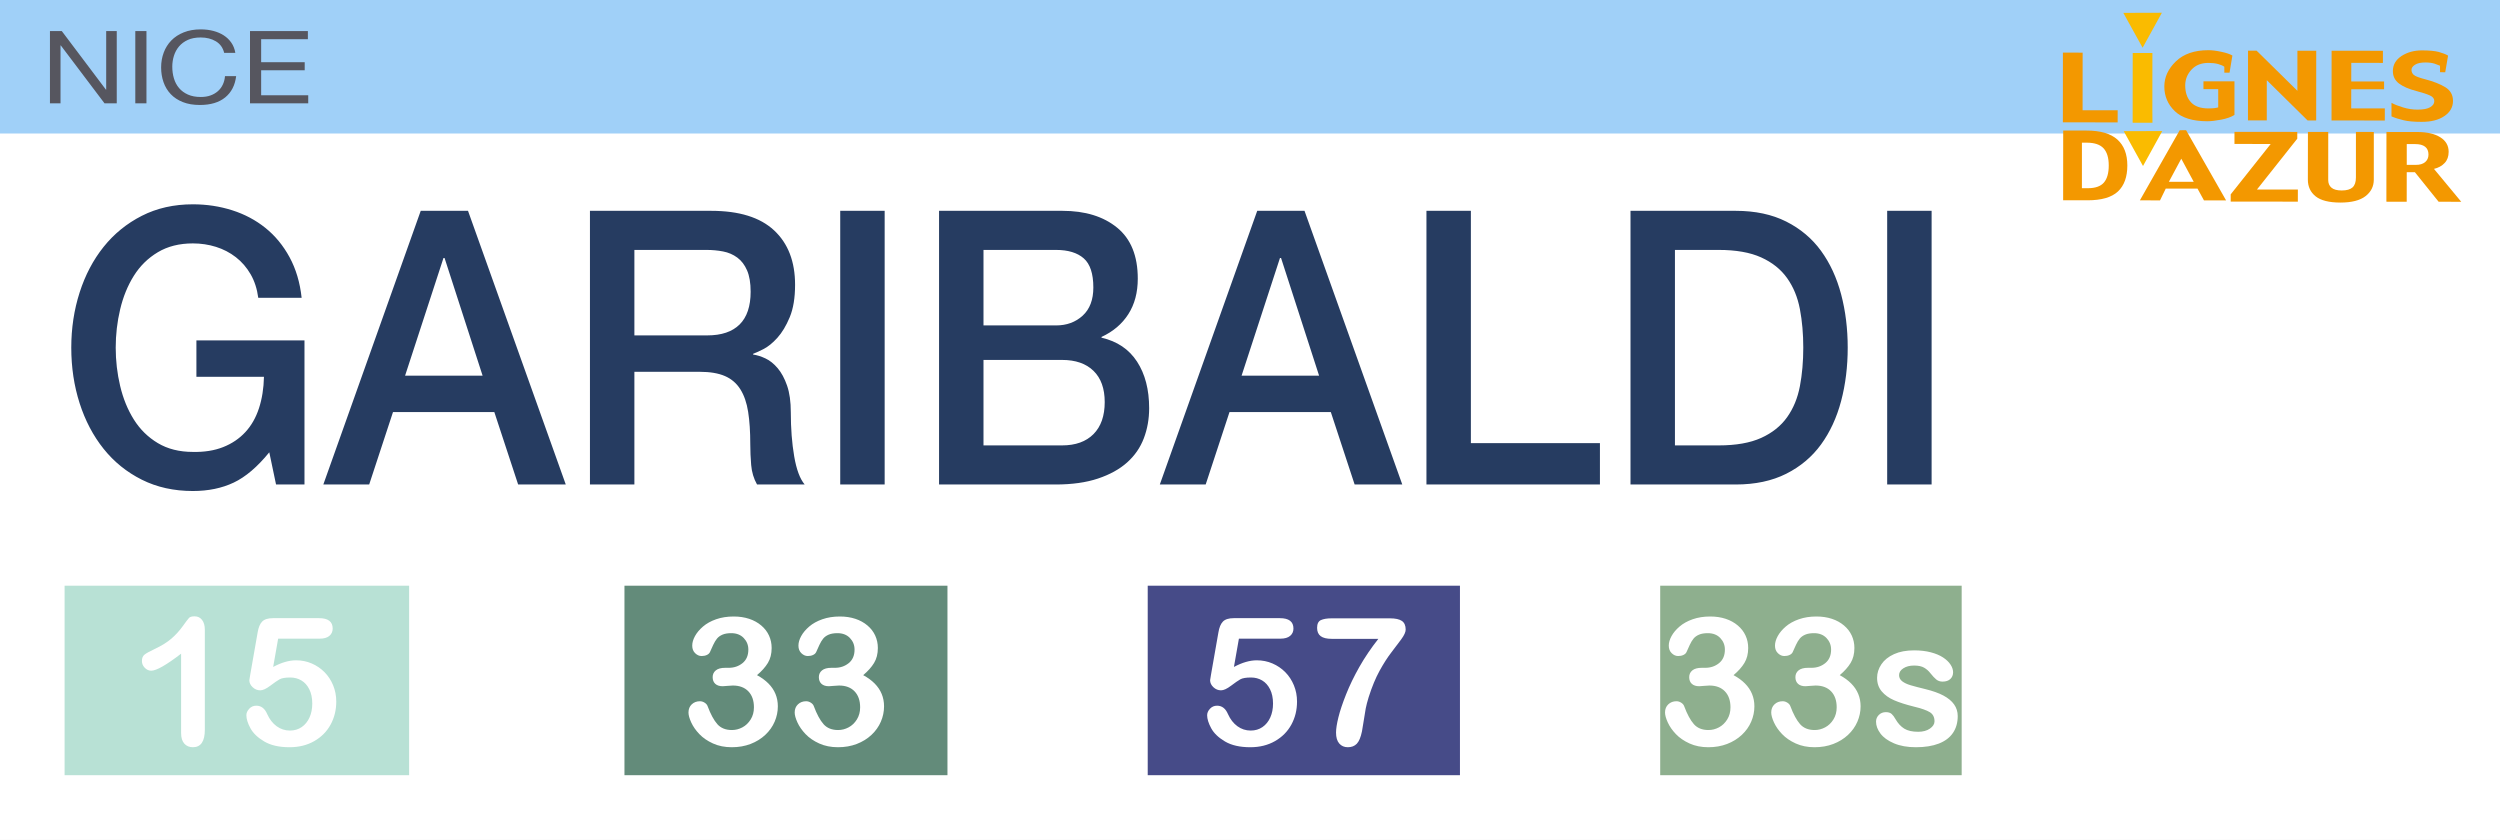
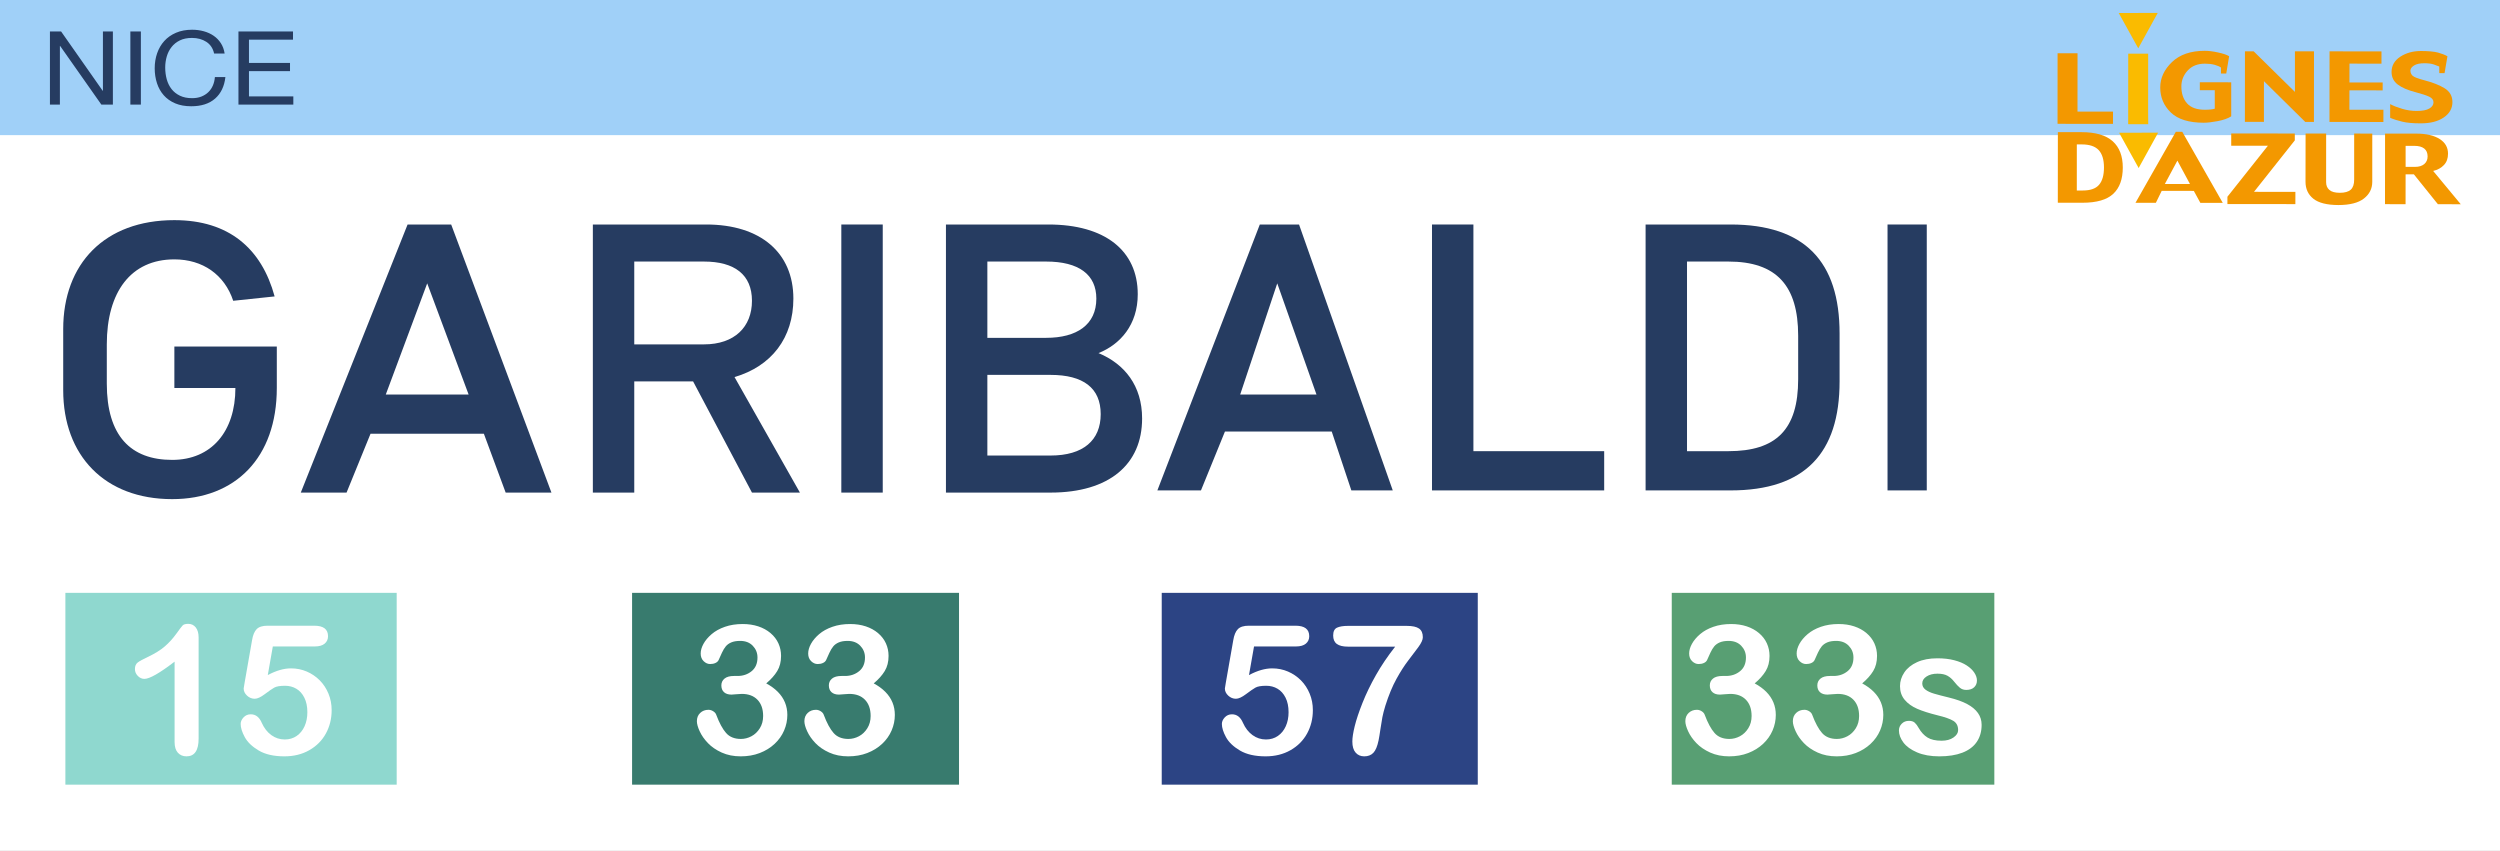
- <svg xmlns="http://www.w3.org/2000/svg" width="1161" height="390" viewBox="0 0 1161 390">
+ <svg xmlns="http://www.w3.org/2000/svg" width="1147" height="390" viewBox="0 0 1147 390">
  <g id="Sign_face" data-name="Sign face">
-     <rect id="White_sign_face" data-name="White sign face" x="0" y="0" width="1161" height="390" fill="#ffffff" />
-     <rect id="Sky_blue_header_strip" data-name="Sky blue header strip" x="0" y="0" width="1161" height="62" fill="#a0d0f8" />
+     <rect id="White_sign_face" data-name="White sign face" x="0" y="0" width="1147" height="390" fill="#ffffff" />
+     <rect id="Sky_blue_header_strip" data-name="Sky blue header strip" x="0" y="0" width="1147" height="62" fill="#a0d0f8" />
  </g>
-   <g id="City_and_stop_name" data-name="City and stop name">
-     <g id="City_label" data-name="City label">
-       <path d="M23.198 14.442 L23.198 48 L28.105 48 L28.105 21.069 L28.214 21.069 L48.55 48 L54.22 48 L54.22 14.442 L49.313 14.442 L49.313 41.655 L49.204 41.655 L28.705 14.442 Z M62.834 14.442 L62.834 48 L68.013 48 L68.013 14.442 Z M104.106 24.547 L109.285 24.547 C108.994 22.761 108.376 21.186 107.431 19.823 C106.486 18.46 105.305 17.325 103.888 16.416 C102.47 15.507 100.853 14.818 99.035 14.348 C97.218 13.878 95.292 13.643 93.256 13.643 C90.276 13.643 87.632 14.105 85.324 15.029 C83.016 15.954 81.089 17.215 79.544 18.813 C78 20.411 76.828 22.283 76.028 24.43 C75.228 26.576 74.828 28.871 74.828 31.315 C74.828 33.759 75.201 36.046 75.946 38.177 C76.691 40.308 77.809 42.156 79.299 43.723 C80.789 45.29 82.661 46.52 84.915 47.413 C87.168 48.306 89.803 48.752 92.82 48.752 C97.8 48.752 101.725 47.577 104.596 45.227 C107.468 42.877 109.158 39.587 109.667 35.357 L104.487 35.357 C104.378 36.736 104.051 38.02 103.506 39.211 C102.961 40.402 102.207 41.428 101.243 42.29 C100.28 43.151 99.135 43.825 97.809 44.31 C96.482 44.796 94.965 45.039 93.256 45.039 C90.93 45.039 88.931 44.663 87.259 43.911 C85.587 43.159 84.215 42.148 83.143 40.88 C82.071 39.611 81.28 38.122 80.771 36.415 C80.262 34.707 80.008 32.897 80.008 30.986 C80.008 29.231 80.262 27.539 80.771 25.91 C81.28 24.281 82.071 22.832 83.143 21.562 C84.215 20.293 85.578 19.283 87.232 18.531 C88.886 17.779 90.876 17.403 93.202 17.403 C95.928 17.403 98.281 17.998 100.262 19.189 C102.243 20.38 103.524 22.166 104.106 24.547 Z M116.1 14.442 L116.1 48 L143.142 48 L143.142 44.24 L121.28 44.24 L121.28 32.631 L141.506 32.631 L141.506 28.871 L121.28 28.871 L121.28 18.202 L142.978 18.202 L142.978 14.442 Z" fill="#56565f" />
-     </g>
-     <g id="Stop_name" data-name="Stop name">
-       <path d="M141.401 225 L128.194 225 L125.057 210.048 C119.554 216.812 114.051 221.499 108.547 224.11 C103.044 226.721 96.716 228.026 89.562 228.026 C80.757 228.026 72.859 226.276 65.87 222.775 C58.881 219.274 52.966 214.498 48.123 208.446 C43.28 202.394 39.565 195.333 36.979 187.264 C34.392 179.195 33.099 170.591 33.099 161.454 C33.099 152.435 34.392 143.891 36.979 135.822 C39.565 127.753 43.28 120.692 48.123 114.64 C52.966 108.588 58.881 103.782 65.87 100.222 C72.859 96.662 80.757 94.882 89.562 94.882 C95.945 94.882 102.026 95.802 107.805 97.641 C113.583 99.48 118.728 102.21 123.241 105.829 C127.754 109.448 131.496 113.987 134.467 119.446 C137.439 124.905 139.31 131.194 140.081 138.314 L119.939 138.314 C119.389 134.161 118.206 130.512 116.39 127.367 C114.573 124.222 112.29 121.582 109.538 119.446 C106.786 117.31 103.705 115.708 100.293 114.64 C96.881 113.572 93.304 113.038 89.562 113.038 C83.288 113.038 77.867 114.403 73.3 117.132 C68.732 119.861 65.017 123.51 62.156 128.079 C59.294 132.648 57.175 137.839 55.8 143.654 C54.424 149.469 53.736 155.402 53.736 161.454 C53.736 167.506 54.424 173.439 55.8 179.254 C57.175 185.069 59.294 190.26 62.156 194.829 C65.017 199.398 68.732 203.047 73.3 205.776 C77.867 208.505 83.288 209.87 89.562 209.87 C94.845 209.989 99.522 209.247 103.595 207.645 C107.667 206.043 111.106 203.729 113.913 200.703 C116.72 197.677 118.838 193.969 120.269 189.578 C121.7 185.187 122.471 180.322 122.581 174.982 L91.213 174.982 L91.213 158.072 L141.401 158.072 Z M195.387 97.908 L217.345 97.908 L262.746 225 L240.624 225 L229.562 191.358 L182.51 191.358 L171.449 225 L150.151 225 Z M188.123 174.448 L224.114 174.448 L206.449 119.802 L205.954 119.802 Z M273.973 97.908 L330.27 97.908 C343.258 97.908 352.998 100.934 359.492 106.986 C365.986 113.038 369.233 121.463 369.233 132.262 C369.233 138.314 368.407 143.328 366.756 147.303 C365.105 151.278 363.179 154.482 360.978 156.915 C358.776 159.348 356.603 161.098 354.457 162.166 C352.31 163.234 350.742 163.946 349.751 164.302 L349.751 164.658 C351.512 164.895 353.411 165.489 355.447 166.438 C357.483 167.387 359.382 168.9 361.143 170.977 C362.904 173.054 364.362 175.753 365.518 179.076 C366.674 182.399 367.251 186.552 367.251 191.536 C367.251 199.012 367.774 205.806 368.82 211.917 C369.865 218.028 371.489 222.389 373.69 225 L351.567 225 C350.026 222.271 349.118 219.245 348.843 215.922 C348.568 212.599 348.431 209.395 348.431 206.31 C348.431 200.495 348.1 195.482 347.44 191.269 C346.78 187.056 345.569 183.556 343.808 180.767 C342.047 177.978 339.653 175.931 336.626 174.626 C333.6 173.321 329.72 172.668 324.987 172.668 L294.61 172.668 L294.61 225 L273.973 225 Z M294.61 155.758 L328.454 155.758 C335.058 155.758 340.066 154.067 343.478 150.685 C346.89 147.303 348.596 142.23 348.596 135.466 C348.596 131.431 348.045 128.138 346.945 125.587 C345.844 123.036 344.331 121.048 342.405 119.624 C340.478 118.2 338.277 117.251 335.801 116.776 C333.324 116.301 330.765 116.064 328.124 116.064 L294.61 116.064 Z M390.2 97.908 L410.836 97.908 L410.836 225 L390.2 225 Z M456.733 151.13 L490.412 151.13 C495.365 151.13 499.492 149.617 502.794 146.591 C506.096 143.565 507.747 139.204 507.747 133.508 C507.747 127.1 506.261 122.591 503.29 119.98 C500.318 117.369 496.025 116.064 490.412 116.064 L456.733 116.064 Z M436.096 97.908 L493.384 97.908 C503.95 97.908 512.425 100.519 518.809 105.74 C525.192 110.961 528.384 118.853 528.384 129.414 C528.384 135.822 526.926 141.31 524.009 145.879 C521.092 150.448 516.937 153.978 511.544 156.47 L511.544 156.826 C518.809 158.487 524.312 162.196 528.054 167.951 C531.796 173.706 533.667 180.915 533.667 189.578 C533.667 194.562 532.842 199.22 531.191 203.551 C529.54 207.882 526.953 211.62 523.431 214.765 C519.909 217.91 515.397 220.402 509.893 222.241 C504.39 224.08 497.842 225 490.247 225 L436.096 225 Z M456.733 206.844 L493.219 206.844 C499.492 206.844 504.363 205.094 507.83 201.593 C511.297 198.092 513.03 193.138 513.03 186.73 C513.03 180.441 511.297 175.605 507.83 172.223 C504.363 168.841 499.492 167.15 493.219 167.15 L456.733 167.15 Z M583.856 97.908 L605.814 97.908 L651.215 225 L629.092 225 L618.031 191.358 L570.979 191.358 L559.917 225 L538.62 225 Z M576.592 174.448 L612.583 174.448 L594.917 119.802 L594.422 119.802 Z M662.441 97.908 L683.078 97.908 L683.078 205.776 L743.008 205.776 L743.008 225 L662.441 225 Z M757.206 97.908 L806.074 97.908 C815.099 97.908 822.914 99.569 829.517 102.892 C836.121 106.215 841.514 110.754 845.697 116.509 C849.879 122.264 852.988 128.999 855.025 136.712 C857.061 144.425 858.079 152.673 858.079 161.454 C858.079 170.235 857.061 178.483 855.025 186.196 C852.988 193.909 849.879 200.644 845.697 206.399 C841.514 212.154 836.121 216.693 829.517 220.016 C822.914 223.339 815.099 225 806.074 225 L757.206 225 Z M777.843 206.844 L798.149 206.844 C806.184 206.844 812.76 205.687 817.878 203.373 C822.996 201.059 827.013 197.855 829.93 193.761 C832.847 189.667 834.828 184.861 835.874 179.343 C836.919 173.825 837.442 167.862 837.442 161.454 C837.442 155.046 836.919 149.083 835.874 143.565 C834.828 138.047 832.847 133.241 829.93 129.147 C827.013 125.053 822.996 121.849 817.878 119.535 C812.76 117.221 806.184 116.064 798.149 116.064 L777.843 116.064 Z M876.404 97.908 L897.041 97.908 L897.041 225 L876.404 225 Z" fill="#263c61" />
+   <g id="City_label" data-name="City label">
+     <g id="City_label-2" data-name="City label">
+       <path d="M22.909 14.442 L22.909 48 L27.477 48 L27.477 21.069 L27.578 21.069 L46.512 48 L51.791 48 L51.791 14.442 L47.223 14.442 L47.223 41.655 L47.121 41.655 L28.035 14.442 Z M59.811 14.442 L59.811 48 L64.633 48 L64.633 14.442 Z M98.236 24.547 L103.059 24.547 C102.788 22.761 102.213 21.186 101.333 19.823 C100.453 18.46 99.353 17.325 98.033 16.416 C96.714 15.507 95.208 14.818 93.516 14.348 C91.824 13.878 90.03 13.643 88.135 13.643 C85.36 13.643 82.898 14.105 80.75 15.029 C78.601 15.954 76.807 17.215 75.369 18.813 C73.931 20.411 72.839 22.283 72.095 24.43 C71.35 26.576 70.978 28.871 70.978 31.315 C70.978 33.759 71.325 36.046 72.019 38.177 C72.713 40.308 73.753 42.156 75.141 43.723 C76.528 45.29 78.271 46.52 80.369 47.413 C82.467 48.306 84.92 48.752 87.729 48.752 C92.365 48.752 96.02 47.577 98.693 45.227 C101.367 42.877 102.94 39.587 103.414 35.357 L98.592 35.357 C98.49 36.736 98.186 38.02 97.678 39.211 C97.17 40.402 96.468 41.428 95.571 42.29 C94.675 43.151 93.609 43.825 92.374 44.31 C91.138 44.796 89.726 45.039 88.135 45.039 C85.969 45.039 84.108 44.663 82.552 43.911 C80.995 43.159 79.717 42.148 78.719 40.88 C77.721 39.611 76.985 38.122 76.511 36.415 C76.037 34.707 75.8 32.897 75.8 30.986 C75.8 29.231 76.037 27.539 76.511 25.91 C76.985 24.281 77.721 22.832 78.719 21.562 C79.717 20.293 80.986 19.283 82.526 18.531 C84.066 17.779 85.919 17.403 88.084 17.403 C90.622 17.403 92.814 17.998 94.658 19.189 C96.502 20.38 97.695 22.166 98.236 24.547 Z M109.404 14.442 L109.404 48 L134.581 48 L134.581 44.24 L114.226 44.24 L114.226 32.631 L133.058 32.631 L133.058 28.871 L114.226 28.871 L114.226 18.202 L134.428 18.202 L134.428 14.442 Z" fill="#263c61" />
    </g>
  </g>
+   <g id="Photo-traced_stop_name" data-name="Photo-traced stop name">
+     <path id="GARIBALDI___1_G" data-name="GARIBALDI · 1 G" d="M80 101 C105 101 120 114 126 136 L107 138 C103 126 93 119 80 119 C60 119 49 134 49 158 L49 176 C49 200 60 211 79 211 C97 211 108 198 108 178 L80 178 L80 159 L127 159 L127 178 C127 210 108 229 79 229 C48 229 29 209 29 179 L29 151 C29 121 48 101 80 101 Z" fill="#263c61" />
+     <path id="GARIBALDI___2_A" data-name="GARIBALDI · 2 A" d="M187 103 L207 103 L253 226 L232 226 L222 199 L170 199 L159 226 L138 226 Z M196 130 L177 181 L215 181 Z" fill="#263c61" />
+     <path id="GARIBALDI___3_R" data-name="GARIBALDI · 3 R" d="M272 103 L324 103 C349 103 364 116 364 137 C364 155 354 168 337 173 L367 226 L345 226 L318 175 L291 175 L291 226 L272 226 Z M291 120 L291 158 L323 158 C337 158 345 150 345 138 C345 126 337 120 323 120 Z" fill="#263c61" />
+     <rect id="GARIBALDI___4_I" data-name="GARIBALDI · 4 I" x="386" y="103" width="19" height="123" fill="#263c61" />
+     <path id="GARIBALDI___5_B" data-name="GARIBALDI · 5 B" d="M434 103 L481 103 C507 103 522 115 522 135 C522 149 514 158 504 162 C516 167 524 177 524 192 C524 213 509 226 482 226 L434 226 Z M453 120 L453 155 L480 155 C494 155 503 149 503 137 C503 126 495 120 480 120 Z M453 172 L453 209 L482 209 C497 209 505 202 505 190 C505 178 497 172 482 172 Z" fill="#263c61" />
+     <path id="GARIBALDI___6_A" data-name="GARIBALDI · 6 A" d="M578 103 L596 103 L639 225 L620 225 L611 198 L562 198 L551 225 L531 225 Z M586 130 L569 181 L604 181 Z" fill="#263c61" />
+     <polygon id="GARIBALDI___7_L" data-name="GARIBALDI · 7 L" points="657,103 676,103 676,207 736,207 736,225 657,225" fill="#263c61" />
+     <path id="GARIBALDI___8_D" data-name="GARIBALDI · 8 D" d="M755 103 L794 103 C828 103 844 120 844 153 L844 175 C844 208 828 225 794 225 L755 225 Z M774 120 L774 207 L793 207 C815 207 825 197 825 174 L825 154 C825 131 815 120 793 120 Z" fill="#263c61" />
+     <rect id="GARIBALDI___9_I" data-name="GARIBALDI · 9 I" x="866" y="103" width="18" height="122" fill="#263c61" />
+   </g>
  <g id="Route_tiles" data-name="Route tiles">
-     <rect id="Route_15_tile" data-name="Route 15 tile" x="30" y="272" width="160" height="88" fill="#b8e1d5" />
+     <rect id="Route_15_tile" data-name="Route 15 tile" x="30" y="272" width="152" height="88" fill="#8fd8cf" />
    <g id="Route_15_label" data-name="Route 15 label">
-       <path d="M84.103 340.448 L84.103 303.568 C77.24 308.836 72.62 311.471 70.243 311.471 C69.108 311.471 68.101 311.018 67.223 310.113 C66.345 309.208 65.906 308.161 65.906 306.972 C65.906 305.594 66.339 304.581 67.203 303.933 C68.068 303.284 69.594 302.447 71.783 301.42 C75.052 299.88 77.666 298.259 79.625 296.557 C81.584 294.854 83.319 292.95 84.833 290.842 C86.346 288.735 87.332 287.438 87.791 286.952 C88.25 286.465 89.115 286.222 90.385 286.222 C91.817 286.222 92.965 286.776 93.83 287.884 C94.694 288.992 95.126 290.518 95.126 292.463 L95.126 338.867 C95.126 344.298 93.276 347.013 89.574 347.013 C87.926 347.013 86.602 346.459 85.603 345.352 C84.603 344.244 84.103 342.609 84.103 340.448 Z M148.42 296.597 L129.169 296.597 L126.859 309.728 C130.696 307.675 134.235 306.648 137.478 306.648 C140.071 306.648 142.496 307.134 144.752 308.107 C147.008 309.08 148.987 310.424 150.689 312.139 C152.392 313.855 153.729 315.888 154.702 318.239 C155.674 320.589 156.161 323.116 156.161 325.817 C156.161 329.735 155.283 333.301 153.526 336.517 C151.77 339.732 149.237 342.285 145.927 344.176 C142.618 346.068 138.801 347.013 134.479 347.013 C129.642 347.013 125.718 346.122 122.705 344.338 C119.693 342.555 117.558 340.509 116.302 338.198 C115.046 335.888 114.417 333.869 114.417 332.14 C114.417 331.086 114.857 330.086 115.735 329.141 C116.613 328.195 117.714 327.722 119.038 327.722 C121.307 327.722 122.996 329.033 124.104 331.653 C125.184 334.058 126.643 335.929 128.48 337.266 C130.318 338.604 132.371 339.272 134.641 339.272 C136.721 339.272 138.545 338.732 140.112 337.651 C141.679 336.571 142.888 335.085 143.739 333.193 C144.59 331.302 145.016 329.154 145.016 326.75 C145.016 324.156 144.556 321.94 143.638 320.103 C142.719 318.266 141.49 316.895 139.95 315.99 C138.41 315.084 136.694 314.632 134.803 314.632 C132.479 314.632 130.818 314.916 129.818 315.483 C128.818 316.05 127.379 317.043 125.502 318.462 C123.624 319.88 122.077 320.589 120.861 320.589 C119.537 320.589 118.362 320.11 117.335 319.151 C116.309 318.191 115.795 317.104 115.795 315.888 C115.795 315.753 115.944 314.834 116.241 313.132 L119.646 293.72 C120.024 291.396 120.726 289.708 121.753 288.654 C122.78 287.6 124.455 287.073 126.778 287.073 L148.177 287.073 C152.392 287.073 154.499 288.681 154.499 291.896 C154.499 293.301 153.986 294.436 152.959 295.3 C151.932 296.165 150.419 296.597 148.42 296.597 Z" fill="#ffffff" />
+       <path d="M80.103 340.448 L80.103 303.568 C73.24 308.836 68.62 311.471 66.243 311.471 C65.108 311.471 64.101 311.018 63.223 310.113 C62.345 309.208 61.906 308.161 61.906 306.972 C61.906 305.594 62.339 304.581 63.203 303.933 C64.068 303.284 65.594 302.447 67.783 301.42 C71.052 299.88 73.666 298.259 75.625 296.557 C77.584 294.854 79.319 292.95 80.833 290.842 C82.346 288.735 83.332 287.438 83.791 286.952 C84.25 286.465 85.115 286.222 86.385 286.222 C87.817 286.222 88.965 286.776 89.83 287.884 C90.694 288.992 91.126 290.518 91.126 292.463 L91.126 338.867 C91.126 344.298 89.276 347.013 85.574 347.013 C83.926 347.013 82.602 346.459 81.603 345.352 C80.603 344.244 80.103 342.609 80.103 340.448 Z M144.42 296.597 L125.169 296.597 L122.859 309.728 C126.696 307.675 130.235 306.648 133.478 306.648 C136.071 306.648 138.496 307.134 140.752 308.107 C143.008 309.08 144.987 310.424 146.689 312.139 C148.392 313.855 149.729 315.888 150.702 318.239 C151.674 320.589 152.161 323.116 152.161 325.817 C152.161 329.735 151.283 333.301 149.526 336.517 C147.77 339.732 145.237 342.285 141.927 344.176 C138.618 346.068 134.801 347.013 130.479 347.013 C125.642 347.013 121.718 346.122 118.705 344.338 C115.693 342.555 113.558 340.509 112.302 338.198 C111.046 335.888 110.417 333.869 110.417 332.14 C110.417 331.086 110.857 330.086 111.735 329.141 C112.613 328.195 113.714 327.722 115.038 327.722 C117.307 327.722 118.996 329.033 120.104 331.653 C121.184 334.058 122.643 335.929 124.48 337.266 C126.318 338.604 128.371 339.272 130.641 339.272 C132.721 339.272 134.545 338.732 136.112 337.651 C137.679 336.571 138.888 335.085 139.739 333.193 C140.59 331.302 141.016 329.154 141.016 326.75 C141.016 324.156 140.556 321.94 139.638 320.103 C138.719 318.266 137.49 316.895 135.95 315.99 C134.41 315.084 132.694 314.632 130.803 314.632 C128.479 314.632 126.818 314.916 125.818 315.483 C124.818 316.05 123.379 317.043 121.502 318.462 C119.624 319.88 118.077 320.589 116.861 320.589 C115.537 320.589 114.362 320.11 113.335 319.151 C112.309 318.191 111.795 317.104 111.795 315.888 C111.795 315.753 111.944 314.834 112.241 313.132 L115.646 293.72 C116.024 291.396 116.726 289.708 117.753 288.654 C118.78 287.6 120.455 287.073 122.778 287.073 L144.177 287.073 C148.392 287.073 150.499 288.681 150.499 291.896 C150.499 293.301 149.986 294.436 148.959 295.3 C147.932 296.165 146.419 296.597 144.42 296.597 Z" fill="#ffffff" />
    </g>
-     <rect id="Route_33_tile" data-name="Route 33 tile" x="290" y="272" width="150" height="88" fill="#638b7a" />
+     <rect id="Route_33_tile" data-name="Route 33 tile" x="290" y="272" width="150" height="88" fill="#387b6e" />
    <g id="Route_33_label" data-name="Route 33 label">
      <path d="M338.414 310.133 C340.9 310.133 343.041 309.404 344.838 307.945 C346.634 306.486 347.533 304.392 347.533 301.663 C347.533 299.583 346.817 297.793 345.385 296.293 C343.953 294.794 342.021 294.044 339.589 294.044 C337.941 294.044 336.584 294.274 335.516 294.733 C334.449 295.192 333.605 295.8 332.983 296.557 C332.362 297.313 331.774 298.286 331.22 299.475 C330.667 300.663 330.16 301.785 329.701 302.838 C329.431 303.406 328.944 303.852 328.242 304.176 C327.539 304.5 326.729 304.662 325.81 304.662 C324.729 304.662 323.736 304.223 322.831 303.345 C321.926 302.467 321.474 301.298 321.474 299.839 C321.474 298.434 321.899 296.955 322.75 295.402 C323.601 293.848 324.844 292.369 326.479 290.964 C328.113 289.559 330.146 288.431 332.578 287.58 C335.01 286.729 337.725 286.303 340.724 286.303 C343.345 286.303 345.736 286.661 347.897 287.377 C350.059 288.093 351.937 289.127 353.531 290.478 C355.125 291.828 356.327 293.396 357.138 295.179 C357.948 296.962 358.354 298.88 358.354 300.934 C358.354 303.635 357.766 305.952 356.591 307.884 C355.415 309.816 353.733 311.7 351.545 313.538 C353.652 314.672 355.429 315.969 356.874 317.428 C358.32 318.887 359.407 320.502 360.137 322.271 C360.866 324.041 361.231 325.952 361.231 328.006 C361.231 330.465 360.738 332.842 359.752 335.139 C358.766 337.435 357.313 339.482 355.395 341.279 C353.477 343.075 351.2 344.48 348.566 345.493 C345.932 346.507 343.021 347.013 339.833 347.013 C336.59 347.013 333.686 346.432 331.119 345.271 C328.552 344.109 326.438 342.656 324.777 340.914 C323.115 339.171 321.859 337.368 321.008 335.503 C320.156 333.639 319.731 332.099 319.731 330.883 C319.731 329.316 320.238 328.053 321.251 327.094 C322.264 326.135 323.527 325.655 325.04 325.655 C325.797 325.655 326.526 325.878 327.229 326.324 C327.931 326.77 328.39 327.303 328.606 327.925 C330.011 331.68 331.518 334.47 333.125 336.294 C334.733 338.117 336.996 339.029 339.914 339.029 C341.589 339.029 343.203 338.617 344.757 337.793 C346.31 336.969 347.594 335.747 348.607 334.125 C349.62 332.504 350.126 330.627 350.126 328.492 C350.126 325.331 349.262 322.852 347.533 321.055 C345.804 319.259 343.399 318.36 340.319 318.36 C339.778 318.36 338.941 318.414 337.806 318.522 C336.671 318.631 335.942 318.685 335.618 318.685 C334.132 318.685 332.983 318.313 332.173 317.57 C331.362 316.827 330.957 315.794 330.957 314.47 C330.957 313.173 331.443 312.126 332.416 311.329 C333.389 310.532 334.834 310.133 336.752 310.133 Z M387.736 310.133 C390.222 310.133 392.363 309.404 394.159 307.945 C395.956 306.486 396.854 304.392 396.854 301.663 C396.854 299.583 396.139 297.793 394.707 296.293 C393.275 294.794 391.343 294.044 388.911 294.044 C387.263 294.044 385.905 294.274 384.838 294.733 C383.771 295.192 382.927 295.8 382.305 296.557 C381.684 297.313 381.096 298.286 380.542 299.475 C379.988 300.663 379.482 301.785 379.022 302.838 C378.752 303.406 378.266 303.852 377.563 304.176 C376.861 304.5 376.05 304.662 375.132 304.662 C374.051 304.662 373.058 304.223 372.153 303.345 C371.248 302.467 370.795 301.298 370.795 299.839 C370.795 298.434 371.221 296.955 372.072 295.402 C372.923 293.848 374.166 292.369 375.801 290.964 C377.435 289.559 379.468 288.431 381.9 287.58 C384.332 286.729 387.047 286.303 390.046 286.303 C392.667 286.303 395.058 286.661 397.219 287.377 C399.381 288.093 401.258 289.127 402.853 290.478 C404.447 291.828 405.649 293.396 406.459 295.179 C407.27 296.962 407.675 298.88 407.675 300.934 C407.675 303.635 407.088 305.952 405.912 307.884 C404.737 309.816 403.055 311.7 400.867 313.538 C402.974 314.672 404.751 315.969 406.196 317.428 C407.642 318.887 408.729 320.502 409.458 322.271 C410.188 324.041 410.553 325.952 410.553 328.006 C410.553 330.465 410.06 332.842 409.073 335.139 C408.087 337.435 406.635 339.482 404.717 341.279 C402.799 343.075 400.522 344.48 397.888 345.493 C395.254 346.507 392.342 347.013 389.154 347.013 C385.912 347.013 383.008 346.432 380.441 345.271 C377.874 344.109 375.76 342.656 374.098 340.914 C372.437 339.171 371.18 337.368 370.329 335.503 C369.478 333.639 369.053 332.099 369.053 330.883 C369.053 329.316 369.559 328.053 370.573 327.094 C371.586 326.135 372.849 325.655 374.362 325.655 C375.118 325.655 375.848 325.878 376.55 326.324 C377.253 326.77 377.712 327.303 377.928 327.925 C379.333 331.68 380.839 334.47 382.447 336.294 C384.055 338.117 386.317 339.029 389.235 339.029 C390.91 339.029 392.525 338.617 394.078 337.793 C395.632 336.969 396.915 335.747 397.928 334.125 C398.942 332.504 399.448 330.627 399.448 328.492 C399.448 325.331 398.584 322.852 396.854 321.055 C395.125 319.259 392.721 318.36 389.641 318.36 C389.1 318.36 388.263 318.414 387.128 318.522 C385.993 318.631 385.264 318.685 384.939 318.685 C383.453 318.685 382.305 318.313 381.495 317.57 C380.684 316.827 380.279 315.794 380.279 314.47 C380.279 313.173 380.765 312.126 381.738 311.329 C382.71 310.532 384.156 310.133 386.074 310.133 Z" fill="#ffffff" />
    </g>
-     <rect id="Route_57_tile" data-name="Route 57 tile" x="533" y="272" width="145" height="88" fill="#464b88" />
+     <rect id="Route_57_tile" data-name="Route 57 tile" x="533" y="272" width="145" height="88" fill="#2c4484" />
    <g id="Route_57_label" data-name="Route 57 label">
      <path d="M594.598 296.597 L575.348 296.597 L573.038 309.728 C576.874 307.675 580.414 306.648 583.656 306.648 C586.25 306.648 588.674 307.134 590.93 308.107 C593.186 309.08 595.166 310.424 596.868 312.139 C598.57 313.855 599.907 315.888 600.88 318.239 C601.853 320.589 602.339 323.116 602.339 325.817 C602.339 329.735 601.461 333.301 599.705 336.517 C597.948 339.732 595.415 342.285 592.106 344.176 C588.796 346.068 584.98 347.013 580.657 347.013 C575.82 347.013 571.896 346.122 568.884 344.338 C565.871 342.555 563.737 340.509 562.48 338.198 C561.224 335.888 560.596 333.869 560.596 332.14 C560.596 331.086 561.035 330.086 561.913 329.141 C562.791 328.195 563.892 327.722 565.216 327.722 C567.485 327.722 569.174 329.033 570.282 331.653 C571.362 334.058 572.821 335.929 574.659 337.266 C576.496 338.604 578.549 339.272 580.819 339.272 C582.899 339.272 584.723 338.732 586.29 337.651 C587.857 336.571 589.066 335.085 589.917 333.193 C590.768 331.302 591.194 329.154 591.194 326.75 C591.194 324.156 590.735 321.94 589.816 320.103 C588.897 318.266 587.668 316.895 586.128 315.99 C584.588 315.084 582.872 314.632 580.981 314.632 C578.657 314.632 576.996 314.916 575.996 315.483 C574.996 316.05 573.558 317.043 571.68 318.462 C569.802 319.88 568.255 320.589 567.04 320.589 C565.716 320.589 564.54 320.11 563.514 319.151 C562.487 318.191 561.974 317.104 561.974 315.888 C561.974 315.753 562.122 314.834 562.419 313.132 L565.824 293.72 C566.202 291.396 566.904 289.708 567.931 288.654 C568.958 287.6 570.633 287.073 572.957 287.073 L594.355 287.073 C598.57 287.073 600.677 288.681 600.677 291.896 C600.677 293.301 600.164 294.436 599.137 295.3 C598.111 296.165 596.597 296.597 594.598 296.597 Z M618.428 287.154 L645.419 287.154 C648.013 287.154 649.891 287.56 651.053 288.37 C652.215 289.181 652.795 290.518 652.795 292.382 C652.795 293.517 652.113 295.017 650.749 296.881 C649.384 298.745 647.831 300.805 646.088 303.061 C644.345 305.317 642.549 308.12 640.698 311.471 C638.847 314.821 637.152 318.914 635.612 323.75 C634.963 325.885 634.504 327.655 634.234 329.06 C633.964 330.465 633.667 332.288 633.342 334.531 C633.018 336.773 632.734 338.489 632.491 339.678 C631.924 342.434 631.12 344.345 630.08 345.412 C629.04 346.48 627.655 347.013 625.926 347.013 C624.278 347.013 622.954 346.439 621.954 345.291 C620.954 344.142 620.455 342.447 620.455 340.205 C620.455 338.475 620.819 336.125 621.549 333.153 C622.278 330.181 623.467 326.621 625.115 322.474 C626.763 318.327 628.823 314.071 631.296 309.708 C633.768 305.344 636.706 301.001 640.11 296.678 L618.428 296.678 C616.159 296.678 614.463 296.266 613.342 295.442 C612.221 294.618 611.66 293.328 611.66 291.572 C611.66 289.708 612.255 288.505 613.443 287.965 C614.632 287.424 616.294 287.154 618.428 287.154 Z" fill="#ffffff" />
    </g>
-     <rect id="Route_33s_tile" data-name="Route 33s tile" x="771" y="272" width="140" height="88" fill="#8eaf8e" />
+     <rect id="Route_33s_tile" data-name="Route 33s tile" x="767" y="272" width="148" height="88" fill="#589f73" />
    <g id="Route_33s_label" data-name="Route 33s label">
      <path d="M791.921 310.133 C794.407 310.133 796.548 309.404 798.345 307.945 C800.142 306.486 801.04 304.392 801.04 301.663 C801.04 299.583 800.324 297.793 798.892 296.293 C797.46 294.794 795.528 294.044 793.097 294.044 C791.449 294.044 790.091 294.274 789.024 294.733 C787.956 295.192 787.112 295.8 786.491 296.557 C785.869 297.313 785.282 298.286 784.728 299.475 C784.174 300.663 783.667 301.785 783.208 302.838 C782.938 303.406 782.451 303.852 781.749 304.176 C781.047 304.5 780.236 304.662 779.317 304.662 C778.237 304.662 777.244 304.223 776.339 303.345 C775.434 302.467 774.981 301.298 774.981 299.839 C774.981 298.434 775.406 296.955 776.258 295.402 C777.109 293.848 778.351 292.369 779.986 290.964 C781.621 289.559 783.654 288.431 786.085 287.58 C788.517 286.729 791.232 286.303 794.231 286.303 C796.852 286.303 799.243 286.661 801.405 287.377 C803.566 288.093 805.444 289.127 807.038 290.478 C808.632 291.828 809.834 293.396 810.645 295.179 C811.456 296.962 811.861 298.88 811.861 300.934 C811.861 303.635 811.273 305.952 810.098 307.884 C808.923 309.816 807.241 311.7 805.052 313.538 C807.16 314.672 808.936 315.969 810.382 317.428 C811.827 318.887 812.915 320.502 813.644 322.271 C814.374 324.041 814.738 325.952 814.738 328.006 C814.738 330.465 814.245 332.842 813.259 335.139 C812.273 337.435 810.821 339.482 808.902 341.279 C806.984 343.075 804.708 344.48 802.073 345.493 C799.439 346.507 796.528 347.013 793.34 347.013 C790.098 347.013 787.193 346.432 784.626 345.271 C782.06 344.109 779.946 342.656 778.284 340.914 C776.622 339.171 775.366 337.368 774.515 335.503 C773.664 333.639 773.238 332.099 773.238 330.883 C773.238 329.316 773.745 328.053 774.758 327.094 C775.771 326.135 777.034 325.655 778.547 325.655 C779.304 325.655 780.033 325.878 780.736 326.324 C781.438 326.77 781.898 327.303 782.114 327.925 C783.519 331.68 785.025 334.47 786.633 336.294 C788.24 338.117 790.503 339.029 793.421 339.029 C795.096 339.029 796.71 338.617 798.264 337.793 C799.817 336.969 801.101 335.747 802.114 334.125 C803.127 332.504 803.634 330.627 803.634 328.492 C803.634 325.331 802.769 322.852 801.04 321.055 C799.311 319.259 796.906 318.36 793.826 318.36 C793.286 318.36 792.448 318.414 791.313 318.522 C790.179 318.631 789.449 318.685 789.125 318.685 C787.639 318.685 786.491 318.313 785.68 317.57 C784.87 316.827 784.464 315.794 784.464 314.47 C784.464 313.173 784.951 312.126 785.923 311.329 C786.896 310.532 788.341 310.133 790.26 310.133 Z M841.243 310.133 C843.729 310.133 845.87 309.404 847.667 307.945 C849.463 306.486 850.362 304.392 850.362 301.663 C850.362 299.583 849.646 297.793 848.214 296.293 C846.782 294.794 844.85 294.044 842.418 294.044 C840.77 294.044 839.413 294.274 838.345 294.733 C837.278 295.192 836.434 295.8 835.812 296.557 C835.191 297.313 834.603 298.286 834.05 299.475 C833.496 300.663 832.989 301.785 832.53 302.838 C832.26 303.406 831.773 303.852 831.071 304.176 C830.368 304.5 829.558 304.662 828.639 304.662 C827.558 304.662 826.566 304.223 825.66 303.345 C824.755 302.467 824.303 301.298 824.303 299.839 C824.303 298.434 824.728 296.955 825.579 295.402 C826.43 293.848 827.673 292.369 829.308 290.964 C830.942 289.559 832.976 288.431 835.407 287.58 C837.839 286.729 840.554 286.303 843.553 286.303 C846.174 286.303 848.565 286.661 850.727 287.377 C852.888 288.093 854.766 289.127 856.36 290.478 C857.954 291.828 859.156 293.396 859.967 295.179 C860.777 296.962 861.183 298.88 861.183 300.934 C861.183 303.635 860.595 305.952 859.42 307.884 C858.244 309.816 856.562 311.7 854.374 313.538 C856.481 314.672 858.258 315.969 859.703 317.428 C861.149 318.887 862.236 320.502 862.966 322.271 C863.695 324.041 864.06 325.952 864.06 328.006 C864.06 330.465 863.567 332.842 862.581 335.139 C861.595 337.435 860.142 339.482 858.224 341.279 C856.306 343.075 854.03 344.48 851.395 345.493 C848.761 346.507 845.85 347.013 842.662 347.013 C839.419 347.013 836.515 346.432 833.948 345.271 C831.382 344.109 829.267 342.656 827.606 340.914 C825.944 339.171 824.688 337.368 823.837 335.503 C822.986 333.639 822.56 332.099 822.56 330.883 C822.56 329.316 823.067 328.053 824.08 327.094 C825.093 326.135 826.356 325.655 827.869 325.655 C828.626 325.655 829.355 325.878 830.058 326.324 C830.76 326.77 831.219 327.303 831.436 327.925 C832.84 331.68 834.347 334.47 835.954 336.294 C837.562 338.117 839.825 339.029 842.743 339.029 C844.418 339.029 846.032 338.617 847.586 337.793 C849.139 336.969 850.423 335.747 851.436 334.125 C852.449 332.504 852.956 330.627 852.956 328.492 C852.956 325.331 852.091 322.852 850.362 321.055 C848.633 319.259 846.228 318.36 843.148 318.36 C842.608 318.36 841.77 318.414 840.635 318.522 C839.5 318.631 838.771 318.685 838.447 318.685 C836.961 318.685 835.812 318.313 835.002 317.57 C834.191 316.827 833.786 315.794 833.786 314.47 C833.786 313.173 834.272 312.126 835.245 311.329 C836.218 310.532 837.663 310.133 839.582 310.133 Z M909.167 332.545 C909.167 335.598 908.424 338.212 906.938 340.387 C905.452 342.562 903.257 344.21 900.352 345.331 C897.448 346.453 893.915 347.013 889.754 347.013 C885.783 347.013 882.378 346.405 879.542 345.189 C876.705 343.974 874.611 342.454 873.26 340.63 C871.909 338.806 871.233 336.976 871.233 335.139 C871.233 333.923 871.666 332.883 872.53 332.018 C873.395 331.153 874.489 330.721 875.813 330.721 C876.975 330.721 877.866 331.005 878.488 331.572 C879.109 332.14 879.704 332.937 880.271 333.963 C881.406 335.936 882.763 337.408 884.344 338.381 C885.925 339.354 888.079 339.84 890.808 339.84 C893.024 339.84 894.841 339.347 896.259 338.361 C897.677 337.374 898.387 336.246 898.387 334.977 C898.387 333.031 897.65 331.613 896.178 330.721 C894.705 329.83 892.281 328.979 888.903 328.168 C885.094 327.222 881.993 326.229 879.602 325.189 C877.211 324.149 875.3 322.778 873.868 321.076 C872.436 319.374 871.72 317.28 871.72 314.794 C871.72 312.578 872.382 310.485 873.706 308.512 C875.029 306.54 876.982 304.966 879.562 303.791 C882.142 302.615 885.256 302.028 888.903 302.028 C891.767 302.028 894.341 302.325 896.624 302.919 C898.907 303.514 900.812 304.311 902.338 305.311 C903.865 306.31 905.026 307.418 905.823 308.634 C906.621 309.85 907.019 311.038 907.019 312.2 C907.019 313.47 906.594 314.51 905.742 315.321 C904.891 316.131 903.682 316.537 902.115 316.537 C900.98 316.537 900.015 316.212 899.218 315.564 C898.42 314.916 897.509 313.943 896.482 312.646 C895.644 311.565 894.658 310.701 893.523 310.052 C892.389 309.404 890.849 309.08 888.903 309.08 C886.904 309.08 885.242 309.505 883.918 310.356 C882.595 311.207 881.933 312.268 881.933 313.538 C881.933 314.699 882.419 315.652 883.392 316.395 C884.364 317.138 885.675 317.752 887.323 318.239 C888.971 318.725 891.24 319.319 894.131 320.022 C897.563 320.86 900.366 321.859 902.541 323.021 C904.716 324.183 906.364 325.554 907.485 327.135 C908.606 328.715 909.167 330.519 909.167 332.545 Z" fill="#ffffff" />
    </g>
  </g>
  <g id="Lignes_d_Azur_logo" data-name="Lignes d’Azur logo">
    <g id="Lignes_d_Azur_two-line_wordmark" data-name="Lignes d’Azur two-line wordmark">
-       <polyline points="983.437,56.839 958,56.811 958.016,24.43 967.175,24.446 967.155,51.203 983.449,51.215 983.437,56.839" fill="#f39800" />
-       <polyline points="999.606,56.989 990.403,56.989 990.431,24.616 999.578,24.624 999.554,51.389 999.606,56.989" fill="#fabb00" />
-       <path d="M1037.684 53.383 C1036.162 54.327 1034.117 55.06 1031.552 55.563 C1028.956 56.055 1026.792 56.308 1025.049 56.308 C1018.267 56.304 1013.238 54.739 1009.98 51.624 C1006.73 48.477 1005.113 44.656 1005.113 40.158 C1005.113 35.814 1006.916 31.918 1010.515 28.466 C1014.11 25.029 1019.119 23.309 1025.552 23.309 C1027.26 23.309 1029.285 23.547 1031.588 24.062 C1033.883 24.542 1035.587 25.109 1036.725 25.79 L1035.405 33.737 L1032.979 33.737 L1032.979 30.994 C1032.345 30.515 1031.374 30.103 1030.074 29.73 C1028.766 29.377 1027.284 29.211 1025.615 29.211 C1022.278 29.211 1019.674 30.241 1017.74 32.326 C1015.802 34.419 1014.831 36.848 1014.815 39.583 C1014.803 42.849 1015.667 45.465 1017.407 47.407 C1019.159 49.376 1021.894 50.351 1025.588 50.351 C1026.693 50.351 1027.605 50.296 1028.318 50.225 C1029.067 50.129 1029.658 50.007 1030.137 49.872 L1030.137 41.378 L1023.281 41.378 L1023.281 37.756 L1037.684 37.76 L1037.684 53.383" fill="#f39800" />
-       <polyline points="1075.633,55.947 1071.654,55.947 1052.697,37.244 1052.689,55.907 1043.954,55.907 1043.986,23.542 1047.973,23.542 1066.91,42.174 1066.918,23.55 1075.661,23.55 1075.633,55.947" fill="#f39800" />
-       <polyline points="1107.503,55.969 1082.763,55.946 1082.799,23.561 1106.623,23.581 1106.623,29.213 1091.942,29.189 1091.919,37.829 1107.17,37.833 1107.17,41.464 1091.919,41.444 1091.903,50.349 1107.514,50.349 1107.503,55.969" fill="#f39800" />
-       <path d="M1139.171 46.862 C1139.171 49.768 1137.811 52.122 1135.16 53.913 C1132.512 55.724 1128.965 56.608 1124.57 56.592 C1121.129 56.592 1118.375 56.355 1116.262 55.847 C1114.162 55.356 1112.275 54.765 1110.603 54.048 L1110.607 47.754 C1111.978 48.519 1113.785 49.225 1116.021 49.898 C1118.272 50.58 1120.507 50.909 1122.766 50.909 C1125.37 50.909 1127.312 50.544 1128.588 49.787 C1129.845 49.054 1130.487 48.111 1130.487 46.95 C1130.487 45.832 1129.837 44.96 1128.481 44.342 C1127.142 43.723 1125.053 43.034 1122.188 42.281 C1118.656 41.373 1115.961 40.196 1114.067 38.765 C1112.184 37.319 1111.249 35.408 1111.249 33.007 C1111.249 30.101 1112.584 27.779 1115.26 26.011 C1117.947 24.279 1121.106 23.399 1124.74 23.399 C1128.141 23.407 1130.756 23.645 1132.54 24.117 C1134.312 24.608 1135.766 25.175 1136.888 25.813 L1135.564 33.553 L1133.146 33.538 L1133.146 30.525 C1132.572 30.272 1131.743 29.959 1130.649 29.578 C1129.54 29.21 1128.125 29.023 1126.397 29.011 C1124.233 29.011 1122.624 29.348 1121.538 30.058 C1120.448 30.759 1119.897 31.552 1119.897 32.392 C1119.897 33.375 1120.261 34.172 1120.975 34.814 C1121.72 35.432 1123.527 36.118 1126.409 36.859 C1130.142 37.826 1133.202 39.043 1135.6 40.501 C1137.978 41.976 1139.171 44.076 1139.171 46.862" fill="#f39800" />
-       <path d="M987.935 76.847 C987.935 82.158 986.48 86.193 983.571 88.92 C980.65 91.654 975.946 93.018 969.481 93.018 L958.122 92.998 L958.15 60.629 L969.026 60.633 C975.45 60.633 980.198 62.028 983.302 64.799 C986.389 67.573 987.939 71.596 987.935 76.847 M979.303 76.823 C979.303 73.256 978.486 70.609 976.881 68.861 C975.26 67.133 972.676 66.257 969.117 66.257 L966.846 66.257 L966.838 87.402 L969.62 87.402 C973.06 87.402 975.533 86.534 977.04 84.794 C978.55 83.038 979.303 80.39 979.303 76.823" fill="#f39800" />
-       <path d="M1033.799 93.072 L1023.526 93.072 L1020.522 87.586 L1005.786 87.57 L1003.107 93.06 L993.761 93.04 L1012.258 60.485 L1015.223 60.473 L1033.799 93.072 M1018.766 84.431 L1012.983 73.699 L1007.224 84.428 L1018.766 84.431" fill="#f39800" />
-       <polyline points="1067.117,93.646 1035.937,93.614 1035.937,90.261 1054.514,66.862 1037.685,66.854 1037.685,61.23 1066.856,61.257 1066.856,64.4 1048.133,88.01 1067.129,88.034 1067.117,93.646" fill="#f39800" />
-       <path d="M1102.391 83.447 C1102.391 86.55 1101.111 89.102 1098.555 91.088 C1096.014 93.074 1092.087 94.076 1086.804 94.076 C1081.584 94.053 1077.779 93.093 1075.381 91.187 C1072.979 89.265 1071.771 86.681 1071.771 83.435 L1071.802 61.268 L1081.239 61.268 L1081.223 83.597 C1081.223 85.107 1081.715 86.284 1082.721 87.148 C1083.708 88.016 1085.313 88.456 1087.509 88.456 C1089.8 88.456 1091.472 87.973 1092.523 87.037 C1093.569 86.07 1094.088 84.54 1094.088 82.456 L1094.096 61.276 L1102.403 61.287 L1102.391 83.447" fill="#f39800" />
-       <path d="M1143 93.713 L1132.493 93.685 L1121.487 79.984 L1117.69 79.984 L1117.674 93.681 L1108.237 93.669 L1108.265 61.285 L1122.49 61.297 C1127.143 61.297 1130.757 62.141 1133.302 63.774 C1135.878 65.387 1137.154 67.65 1137.154 70.511 C1137.154 72.656 1136.536 74.38 1135.291 75.699 C1134.059 77.027 1132.398 77.939 1130.337 78.434 L1143 93.713 M1127.785 71.776 C1127.785 70.155 1127.254 68.938 1126.211 68.129 C1125.149 67.317 1123.659 66.921 1121.697 66.917 L1117.698 66.917 L1117.698 76.563 L1121.986 76.563 C1123.778 76.575 1125.197 76.139 1126.235 75.291 C1127.254 74.411 1127.785 73.242 1127.785 71.776" fill="#f39800" />
-       <polyline points="986.252,60.913 1004.158,60.861 995.213,77.099 986.252,60.913" fill="#fabb00" />
-       <polyline points="986.073,5.975 1003.976,5.924 995.03,22.162 986.073,5.975" fill="#fabb00" />
+       <polyline points="969.437,56.839 944,56.811 944.016,24.43 953.175,24.446 953.155,51.203 969.449,51.215 969.437,56.839" fill="#f39800" />
+       <polyline points="985.606,56.989 976.403,56.989 976.431,24.616 985.578,24.624 985.554,51.389 985.606,56.989" fill="#fabb00" />
+       <path d="M1023.684 53.383 C1022.162 54.327 1020.117 55.06 1017.552 55.563 C1014.956 56.055 1012.792 56.308 1011.049 56.308 C1004.267 56.304 999.238 54.739 995.98 51.624 C992.73 48.477 991.113 44.656 991.113 40.158 C991.113 35.814 992.916 31.918 996.515 28.466 C1000.11 25.029 1005.119 23.309 1011.552 23.309 C1013.26 23.309 1015.285 23.547 1017.588 24.062 C1019.883 24.542 1021.587 25.109 1022.725 25.79 L1021.405 33.737 L1018.979 33.737 L1018.979 30.994 C1018.345 30.515 1017.374 30.103 1016.074 29.73 C1014.766 29.377 1013.284 29.211 1011.615 29.211 C1008.278 29.211 1005.674 30.241 1003.74 32.326 C1001.802 34.419 1000.831 36.848 1000.815 39.583 C1000.803 42.849 1001.667 45.465 1003.407 47.407 C1005.159 49.376 1007.894 50.351 1011.588 50.351 C1012.693 50.351 1013.605 50.296 1014.318 50.225 C1015.067 50.129 1015.658 50.007 1016.137 49.872 L1016.137 41.378 L1009.281 41.378 L1009.281 37.756 L1023.684 37.76 L1023.684 53.383" fill="#f39800" />
+       <polyline points="1061.633,55.947 1057.654,55.947 1038.697,37.244 1038.689,55.907 1029.954,55.907 1029.986,23.542 1033.973,23.542 1052.91,42.174 1052.918,23.55 1061.661,23.55 1061.633,55.947" fill="#f39800" />
+       <polyline points="1093.503,55.969 1068.763,55.946 1068.799,23.561 1092.623,23.581 1092.623,29.213 1077.942,29.189 1077.919,37.829 1093.17,37.833 1093.17,41.464 1077.919,41.444 1077.903,50.349 1093.514,50.349 1093.503,55.969" fill="#f39800" />
+       <path d="M1125.171 46.862 C1125.171 49.768 1123.811 52.122 1121.16 53.913 C1118.512 55.724 1114.965 56.608 1110.57 56.592 C1107.129 56.592 1104.375 56.355 1102.262 55.847 C1100.162 55.356 1098.275 54.765 1096.603 54.048 L1096.607 47.754 C1097.978 48.519 1099.785 49.225 1102.021 49.898 C1104.272 50.58 1106.507 50.909 1108.766 50.909 C1111.37 50.909 1113.312 50.544 1114.588 49.787 C1115.845 49.054 1116.487 48.111 1116.487 46.95 C1116.487 45.832 1115.837 44.96 1114.481 44.342 C1113.142 43.723 1111.053 43.034 1108.188 42.281 C1104.656 41.373 1101.961 40.196 1100.067 38.765 C1098.184 37.319 1097.249 35.408 1097.249 33.007 C1097.249 30.101 1098.584 27.779 1101.26 26.011 C1103.947 24.279 1107.106 23.399 1110.74 23.399 C1114.141 23.407 1116.756 23.645 1118.54 24.117 C1120.312 24.608 1121.766 25.175 1122.888 25.813 L1121.564 33.553 L1119.146 33.538 L1119.146 30.525 C1118.572 30.272 1117.743 29.959 1116.649 29.578 C1115.54 29.21 1114.125 29.023 1112.397 29.011 C1110.233 29.011 1108.624 29.348 1107.538 30.058 C1106.448 30.759 1105.897 31.552 1105.897 32.392 C1105.897 33.375 1106.261 34.172 1106.975 34.814 C1107.72 35.432 1109.527 36.118 1112.409 36.859 C1116.142 37.826 1119.202 39.043 1121.6 40.501 C1123.978 41.976 1125.171 44.076 1125.171 46.862" fill="#f39800" />
+       <path d="M973.935 76.847 C973.935 82.158 972.48 86.193 969.571 88.92 C966.65 91.654 961.946 93.018 955.481 93.018 L944.122 92.998 L944.15 60.629 L955.026 60.633 C961.45 60.633 966.198 62.028 969.302 64.799 C972.389 67.573 973.939 71.596 973.935 76.847 M965.303 76.823 C965.303 73.256 964.486 70.609 962.881 68.861 C961.26 67.133 958.676 66.257 955.117 66.257 L952.846 66.257 L952.838 87.402 L955.62 87.402 C959.06 87.402 961.533 86.534 963.04 84.794 C964.55 83.038 965.303 80.39 965.303 76.823" fill="#f39800" />
+       <path d="M1019.799 93.072 L1009.526 93.072 L1006.522 87.586 L991.786 87.57 L989.107 93.06 L979.761 93.04 L998.258 60.485 L1001.223 60.473 L1019.799 93.072 M1004.766 84.431 L998.983 73.699 L993.224 84.428 L1004.766 84.431" fill="#f39800" />
+       <polyline points="1053.117,93.646 1021.937,93.614 1021.937,90.261 1040.514,66.862 1023.685,66.854 1023.685,61.23 1052.856,61.257 1052.856,64.4 1034.133,88.01 1053.129,88.034 1053.117,93.646" fill="#f39800" />
+       <path d="M1088.391 83.447 C1088.391 86.55 1087.111 89.102 1084.555 91.088 C1082.014 93.074 1078.087 94.076 1072.804 94.076 C1067.584 94.053 1063.779 93.093 1061.381 91.187 C1058.979 89.265 1057.771 86.681 1057.771 83.435 L1057.802 61.268 L1067.239 61.268 L1067.223 83.597 C1067.223 85.107 1067.715 86.284 1068.721 87.148 C1069.708 88.016 1071.313 88.456 1073.509 88.456 C1075.8 88.456 1077.472 87.973 1078.523 87.037 C1079.569 86.07 1080.088 84.54 1080.088 82.456 L1080.096 61.276 L1088.403 61.287 L1088.391 83.447" fill="#f39800" />
+       <path d="M1129 93.713 L1118.493 93.685 L1107.487 79.984 L1103.69 79.984 L1103.674 93.681 L1094.237 93.669 L1094.265 61.285 L1108.49 61.297 C1113.143 61.297 1116.757 62.141 1119.302 63.774 C1121.878 65.387 1123.154 67.65 1123.154 70.511 C1123.154 72.656 1122.536 74.38 1121.291 75.699 C1120.059 77.027 1118.398 77.939 1116.337 78.434 L1129 93.713 M1113.785 71.776 C1113.785 70.155 1113.254 68.938 1112.211 68.129 C1111.149 67.317 1109.659 66.921 1107.697 66.917 L1103.698 66.917 L1103.698 76.563 L1107.986 76.563 C1109.778 76.575 1111.197 76.139 1112.235 75.291 C1113.254 74.411 1113.785 73.242 1113.785 71.776" fill="#f39800" />
+       <polyline points="972.252,60.913 990.158,60.861 981.213,77.099 972.252,60.913" fill="#fabb00" />
+       <polyline points="972.073,5.975 989.976,5.924 981.03,22.162 972.073,5.975" fill="#fabb00" />
    </g>
  </g>
</svg>
